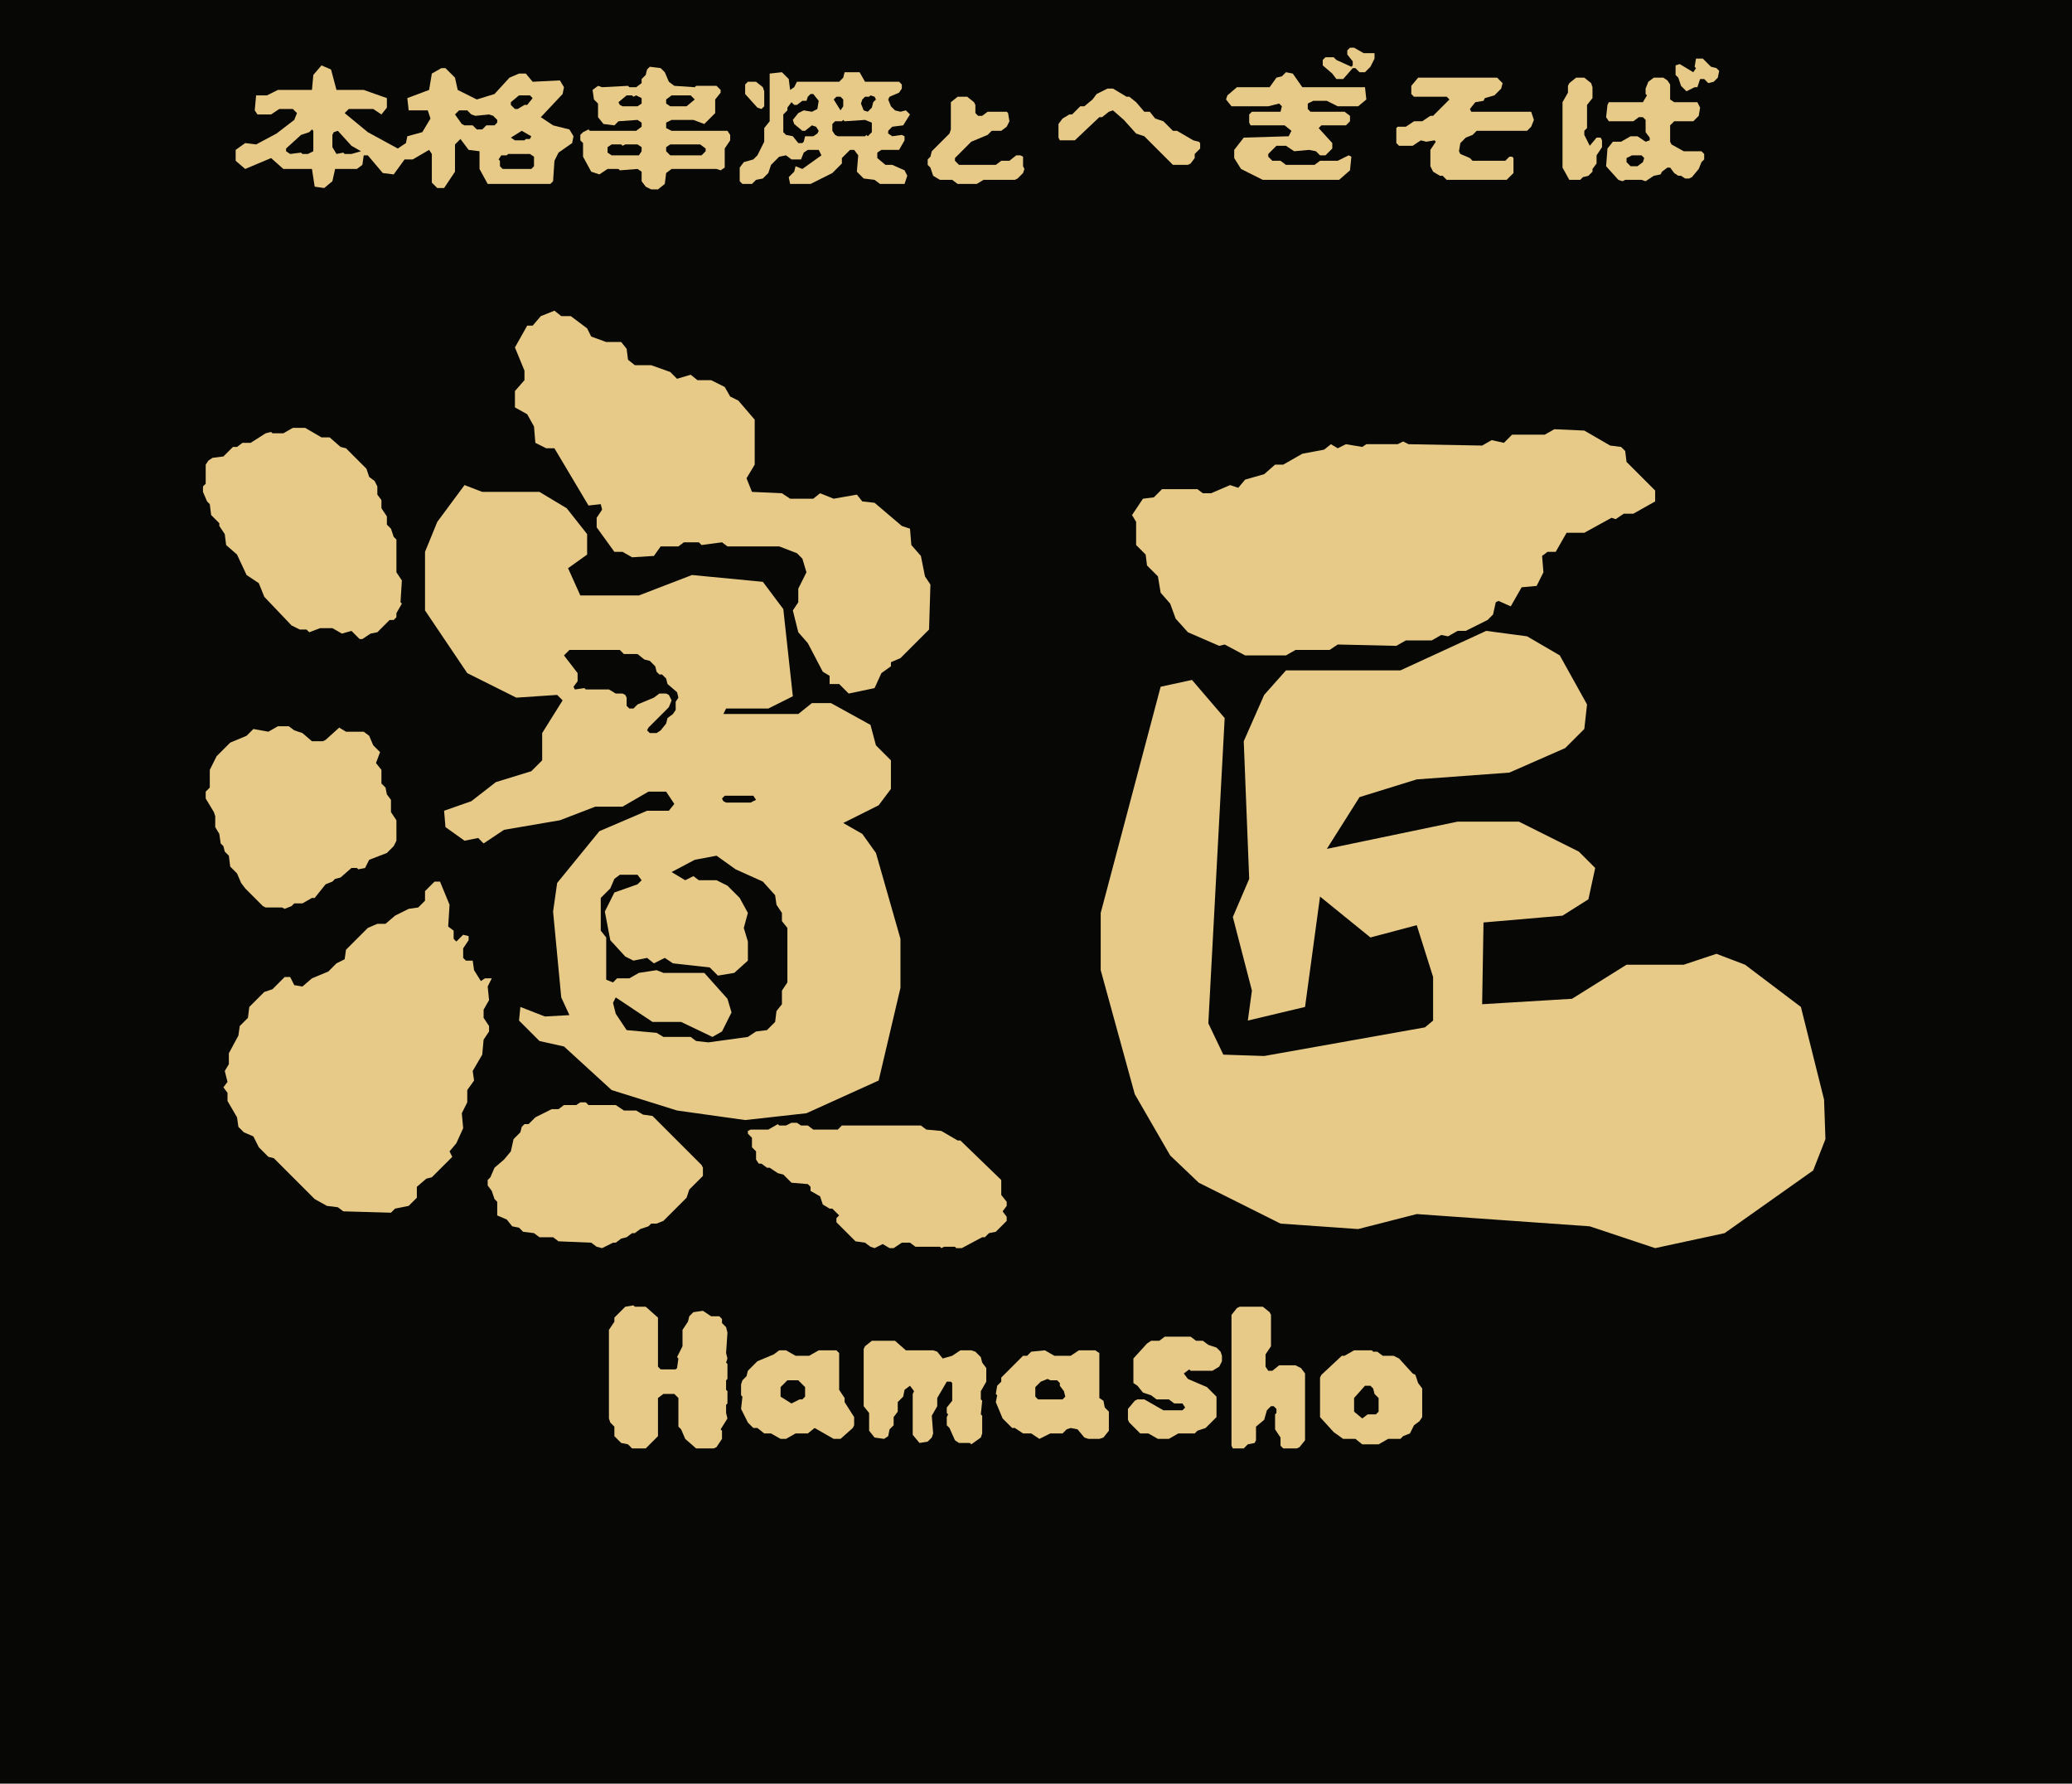
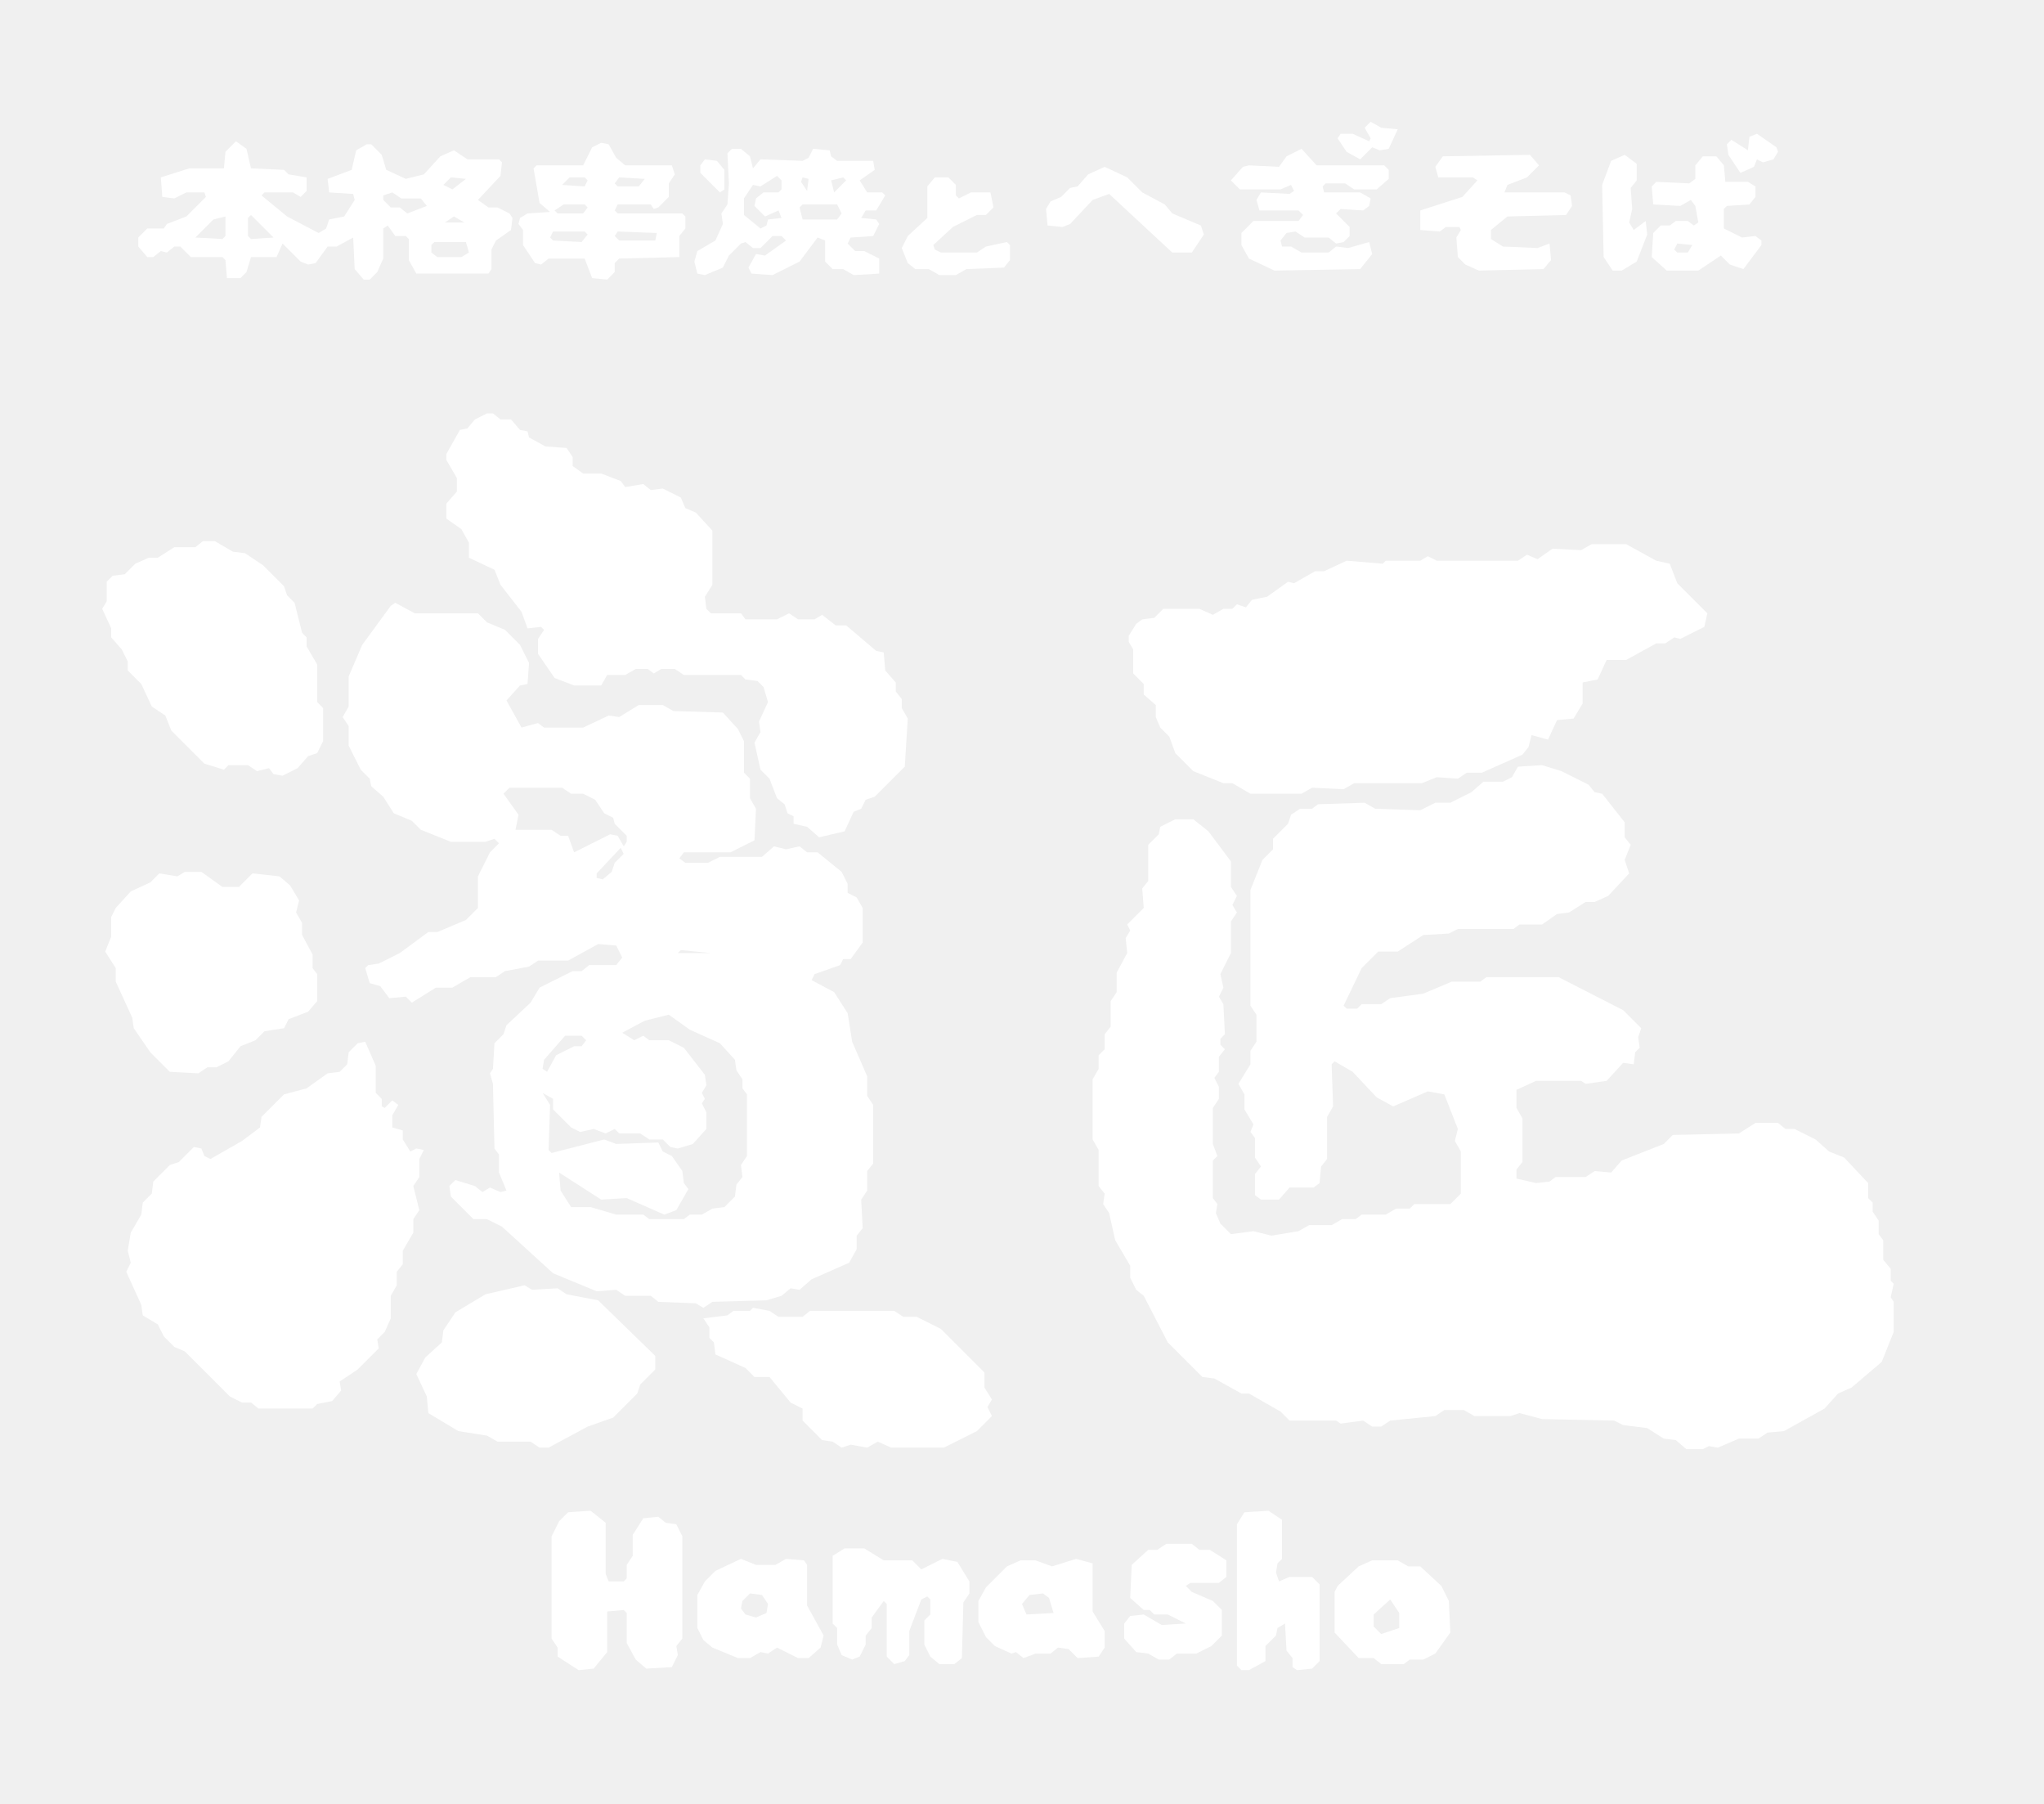
- <svg xmlns="http://www.w3.org/2000/svg" viewBox="0 0 1521 1309" role="img" aria-label="濱匠 Hamasho">
-   <rect width="100%" height="100%" fill="#070706" />
-   <path d="M 970,1009 L 969,1011 L 969,1040 L 979,1051 L 986,1056 L 995,1056 L 1000,1060 L 1012,1060 L 1019,1056 L 1028,1056 L 1030,1054 L 1035,1052 L 1038,1046 L 1042,1043 L 1044,1040 L 1044,1019 L 1041,1015 L 1039,1009 L 1037,1008 L 1027,997 L 1023,995 L 1015,995 L 1011,992 L 1008,992 L 1007,991 L 994,991 L 987,995 L 985,995 Z M 1006,1017 L 1008,1019 L 1009,1023 L 1012,1026 L 1012,1036 L 1010,1038 L 1004,1038 L 1000,1041 L 994,1036 L 994,1026 L 1002,1017 Z M 735,1011 L 735,1014 L 732,1017 L 731,1023 L 732,1024 L 731,1029 L 736,1041 L 743,1048 L 745,1048 L 751,1052 L 757,1052 L 763,1056 L 771,1052 L 780,1052 L 783,1049 L 786,1048 L 791,1049 L 796,1055 L 799,1056 L 807,1056 L 810,1055 L 814,1050 L 814,1036 L 811,1033 L 810,1028 L 807,1026 L 807,993 L 804,991 L 792,991 L 786,995 L 774,995 L 767,991 L 757,992 L 754,995 L 751,995 Z M 760,1018 L 764,1014 L 769,1012 L 771,1013 L 776,1013 L 778,1015 L 778,1017 L 781,1021 L 782,1025 L 780,1027 L 762,1027 L 760,1025 Z M 549,1006 L 548,1010 L 545,1013 L 544,1016 L 544,1024 L 545,1025 L 544,1034 L 549,1044 L 553,1048 L 556,1048 L 561,1052 L 566,1052 L 573,1056 L 577,1056 L 584,1052 L 593,1052 L 598,1048 L 612,1056 L 617,1056 L 626,1048 L 627,1046 L 627,1040 L 620,1029 L 620,1026 L 616,1020 L 616,993 L 614,991 L 601,991 L 594,995 L 584,995 L 577,991 L 572,991 L 568,994 L 556,999 Z M 573,1018 L 578,1013 L 586,1013 L 591,1018 L 591,1025 L 589,1027 L 587,1027 L 581,1030 L 573,1025 Z M 635,988 L 634,990 L 634,1032 L 638,1037 L 638,1050 L 642,1055 L 649,1056 L 652,1054 L 653,1049 L 656,1046 L 656,1040 L 659,1036 L 659,1029 L 663,1025 L 664,1020 L 668,1017 L 671,1021 L 670,1023 L 670,1053 L 675,1059 L 681,1058 L 684,1055 L 685,1052 L 684,1039 L 688,1032 L 688,1026 L 695,1014 L 698,1014 L 699,1015 L 699,1028 L 695,1033 L 695,1037 L 696,1038 L 695,1040 L 695,1046 L 697,1048 L 701,1057 L 704,1059 L 712,1059 L 713,1060 L 720,1055 L 721,1052 L 721,1039 L 720,1038 L 721,1028 L 720,1027 L 720,1021 L 724,1014 L 724,1004 L 721,1000 L 720,996 L 716,992 L 713,991 L 705,991 L 699,995 L 692,997 L 688,992 L 685,991 L 665,991 L 657,984 L 640,984 Z M 893,989 L 887,987 L 883,984 L 878,984 L 874,981 L 855,981 L 851,984 L 845,984 L 842,986 L 832,997 L 832,1015 L 835,1017 L 839,1022 L 845,1024 L 849,1027 L 858,1027 L 862,1030 L 868,1030 L 870,1033 L 868,1035 L 854,1035 L 840,1027 L 835,1027 L 833,1028 L 828,1034 L 828,1042 L 829,1044 L 837,1052 L 843,1052 L 850,1056 L 858,1056 L 865,1052 L 877,1052 L 879,1050 L 885,1048 L 893,1040 L 893,1025 L 886,1018 L 872,1012 L 869,1008 L 873,1005 L 874,1006 L 890,1006 L 895,1003 L 897,999 L 897,995 L 896,992 Z M 910,959 L 908,960 L 904,965 L 904,1061 L 905,1063 L 913,1063 L 916,1060 L 921,1059 L 922,1057 L 922,1047 L 928,1042 L 930,1035 L 933,1032 L 935,1032 L 937,1034 L 937,1037 L 936,1038 L 936,1049 L 940,1055 L 940,1061 L 942,1063 L 952,1063 L 954,1062 L 958,1057 L 958,1008 L 955,1004 L 951,1002 L 939,1002 L 934,1006 L 931,1006 L 929,1003 L 929,994 L 933,988 L 933,965 L 932,963 L 927,959 Z M 459,959 L 451,967 L 451,970 L 447,976 L 447,1041 L 448,1044 L 451,1047 L 451,1054 L 456,1059 L 461,1060 L 464,1063 L 474,1063 L 483,1054 L 483,1026 L 487,1023 L 495,1023 L 498,1026 L 498,1047 L 500,1049 L 503,1056 L 511,1063 L 524,1063 L 526,1062 L 530,1056 L 530,1050 L 529,1049 L 534,1041 L 533,1037 L 533,1031 L 534,1030 L 534,1021 L 533,1020 L 533,1013 L 534,1012 L 534,1001 L 533,1000 L 534,997 L 533,993 L 534,978 L 533,974 L 530,971 L 530,968 L 528,966 L 522,966 L 516,962 L 509,963 L 506,966 L 505,970 L 501,976 L 501,988 L 497,996 L 498,997 L 497,1004 L 496,1005 L 485,1005 L 483,1003 L 483,967 L 474,959 L 466,959 L 465,958 Z M 549,830 L 549,832 L 552,835 L 552,842 L 555,845 L 555,851 L 557,854 L 559,854 L 563,857 L 565,857 L 571,861 L 575,862 L 581,868 L 593,869 L 595,871 L 595,874 L 602,878 L 604,884 L 609,887 L 611,887 L 616,892 L 614,894 L 614,897 L 628,911 L 635,912 L 639,915 L 642,916 L 648,913 L 653,916 L 656,916 L 662,912 L 668,912 L 672,915 L 690,915 L 691,916 L 693,915 L 701,915 L 702,916 L 706,916 L 721,908 L 723,908 L 726,905 L 731,904 L 739,896 L 739,893 L 736,889 L 739,885 L 739,882 L 735,877 L 735,866 L 705,837 L 703,837 L 691,830 L 680,829 L 676,826 L 618,826 L 615,829 L 597,829 L 593,826 L 588,826 L 585,824 L 581,824 L 577,826 L 572,826 L 571,825 L 564,829 L 551,829 Z M 414,811 L 410,814 L 405,814 L 393,820 L 388,825 L 385,825 L 383,827 L 382,831 L 377,836 L 375,845 L 370,851 L 363,857 L 360,864 L 358,866 L 358,870 L 361,874 L 363,880 L 365,882 L 365,892 L 372,895 L 376,900 L 381,901 L 384,904 L 392,905 L 396,908 L 406,908 L 410,911 L 434,912 L 438,915 L 442,916 L 450,912 L 452,912 L 456,909 L 460,908 L 464,905 L 466,905 L 470,902 L 476,900 L 478,898 L 482,898 L 487,896 L 504,879 L 506,873 L 516,863 L 516,857 L 515,855 L 479,819 L 472,818 L 467,815 L 458,815 L 452,811 L 432,811 L 430,809 L 426,809 L 423,811 Z M 323,647 L 319,647 L 312,654 L 312,661 L 307,666 L 300,667 L 290,672 L 283,678 L 277,678 L 270,681 L 254,697 L 253,704 L 247,707 L 241,713 L 229,718 L 222,724 L 216,723 L 213,717 L 209,717 L 200,726 L 194,728 L 183,739 L 182,747 L 176,753 L 175,760 L 168,773 L 168,781 L 165,786 L 167,794 L 164,798 L 167,802 L 167,808 L 174,820 L 175,827 L 179,831 L 186,834 L 190,842 L 197,849 L 201,850 L 231,880 L 240,885 L 248,886 L 252,889 L 287,890 L 290,887 L 300,885 L 306,879 L 306,871 L 313,865 L 317,864 L 332,849 L 330,845 L 335,839 L 340,828 L 339,817 L 343,809 L 343,800 L 348,793 L 347,786 L 354,774 L 355,763 L 359,757 L 359,753 L 355,747 L 355,741 L 359,734 L 358,724 L 361,718 L 356,718 L 353,720 L 348,712 L 347,705 L 342,705 L 340,703 L 340,696 L 344,690 L 344,687 L 340,686 L 335,691 L 333,689 L 333,683 L 329,680 L 330,664 Z M 267,537 L 254,537 L 249,534 L 239,543 L 237,544 L 229,544 L 222,538 L 216,536 L 212,533 L 204,533 L 197,537 L 186,535 L 181,540 L 169,545 L 159,555 L 154,565 L 154,578 L 151,581 L 151,586 L 157,596 L 158,599 L 158,607 L 161,612 L 162,619 L 164,621 L 165,625 L 168,628 L 169,636 L 174,641 L 177,648 L 180,652 L 193,665 L 195,666 L 207,666 L 209,667 L 214,665 L 216,663 L 222,663 L 229,659 L 231,659 L 239,649 L 244,647 L 246,645 L 250,644 L 258,637 L 262,637 L 263,638 L 268,637 L 271,631 L 284,626 L 289,621 L 291,617 L 291,602 L 287,596 L 287,587 L 284,583 L 283,578 L 280,575 L 280,565 L 276,560 L 279,552 L 274,547 L 271,540 Z M 852,504 L 808,670 L 808,712 L 833,803 L 859,848 L 880,868 L 940,898 L 997,902 L 1040,891 L 1167,900 L 1215,916 L 1266,905 L 1331,859 L 1340,836 L 1339,807 L 1322,739 L 1281,708 L 1260,700 L 1236,708 L 1194,708 L 1154,733 L 1088,737 L 1089,677 L 1147,672 L 1166,660 L 1171,637 L 1159,625 L 1115,603 L 1070,603 L 974,623 L 998,585 L 1040,572 L 1108,567 L 1149,549 L 1163,535 L 1165,517 L 1145,481 L 1121,467 L 1091,463 L 1028,492 L 944,492 L 928,510 L 913,544 L 917,645 L 905,673 L 919,727 L 916,749 L 958,739 L 969,658 L 1006,688 L 1040,679 L 1052,717 L 1052,749 L 1046,754 L 928,775 L 898,774 L 887,751 L 899,527 L 875,499 Z M 341,356 L 321,383 L 312,405 L 312,448 L 343,494 L 379,512 L 409,510 L 413,514 L 398,538 L 398,558 L 390,566 L 364,574 L 346,588 L 326,595 L 327,607 L 341,617 L 351,615 L 355,619 L 370,609 L 411,602 L 437,592 L 457,592 L 476,581 L 489,581 L 495,590 L 491,595 L 475,595 L 440,610 L 409,648 L 406,669 L 412,732 L 418,745 L 400,746 L 382,739 L 381,749 L 396,764 L 414,768 L 449,800 L 497,815 L 547,822 L 592,817 L 645,793 L 661,725 L 661,689 L 643,626 L 633,612 L 619,604 L 645,591 L 654,579 L 654,558 L 643,547 L 639,532 L 610,516 L 596,516 L 586,524 L 531,524 L 533,520 L 564,520 L 582,511 L 575,447 L 560,427 L 508,422 L 469,437 L 426,437 L 417,417 L 431,407 L 431,392 L 416,373 L 396,361 L 354,361 Z M 560,647 L 569,657 L 570,664 L 574,670 L 574,676 L 578,681 L 578,721 L 574,727 L 574,737 L 570,742 L 569,750 L 563,756 L 555,757 L 549,761 L 520,765 L 511,764 L 507,761 L 487,761 L 482,758 L 460,756 L 452,744 L 450,736 L 452,732 L 479,750 L 500,750 L 523,761 L 530,757 L 537,743 L 534,733 L 517,714 L 487,714 L 482,712 L 469,714 L 462,718 L 453,718 L 450,721 L 445,719 L 445,688 L 441,683 L 441,659 L 448,652 L 451,645 L 455,642 L 468,642 L 471,646 L 468,649 L 451,655 L 444,669 L 448,690 L 459,702 L 465,705 L 475,703 L 480,707 L 488,703 L 494,707 L 521,710 L 527,716 L 539,714 L 549,705 L 549,691 L 546,681 L 549,670 L 543,659 L 534,650 L 526,646 L 513,646 L 509,643 L 503,646 L 493,640 L 510,631 L 526,628 L 540,638 Z M 530,586 L 532,584 L 553,584 L 555,587 L 551,589 L 533,589 L 531,588 Z M 414,481 L 418,477 L 455,477 L 458,480 L 468,480 L 473,484 L 477,485 L 481,489 L 482,493 L 484,495 L 486,495 L 489,498 L 490,502 L 497,508 L 498,512 L 496,515 L 496,521 L 494,524 L 490,527 L 489,531 L 485,536 L 482,538 L 477,538 L 475,536 L 476,534 L 491,519 L 493,514 L 491,510 L 489,509 L 484,509 L 480,512 L 468,517 L 465,520 L 462,520 L 460,518 L 460,512 L 459,510 L 457,509 L 452,509 L 447,506 L 430,506 L 429,505 L 422,506 L 421,504 L 424,500 L 424,494 Z M 1215,360 L 1194,339 L 1193,331 L 1190,328 L 1182,327 L 1163,316 L 1141,315 L 1134,319 L 1110,319 L 1104,325 L 1095,323 L 1088,327 L 1034,326 L 1030,324 L 1026,326 L 1003,326 L 1000,328 L 988,326 L 982,329 L 977,326 L 972,330 L 956,333 L 942,341 L 936,341 L 928,348 L 914,352 L 909,358 L 903,356 L 889,362 L 883,362 L 879,359 L 853,359 L 847,365 L 839,366 L 831,378 L 834,383 L 834,400 L 841,407 L 842,415 L 850,423 L 852,435 L 859,443 L 863,454 L 872,464 L 895,474 L 899,473 L 914,481 L 944,481 L 951,477 L 976,477 L 982,473 L 1025,474 L 1032,470 L 1051,470 L 1058,466 L 1063,467 L 1070,463 L 1076,463 L 1092,455 L 1096,451 L 1098,442 L 1100,441 L 1109,445 L 1117,431 L 1128,430 L 1133,420 L 1132,408 L 1136,405 L 1142,405 L 1150,391 L 1163,391 L 1183,380 L 1186,381 L 1192,377 L 1199,377 L 1215,368 Z M 153,338 L 151,341 L 151,355 L 149,357 L 149,361 L 152,368 L 154,370 L 155,378 L 161,384 L 161,386 L 165,392 L 166,400 L 174,407 L 181,422 L 190,428 L 194,438 L 214,459 L 220,462 L 225,462 L 227,464 L 235,461 L 244,461 L 251,465 L 258,463 L 264,469 L 266,469 L 272,465 L 277,464 L 286,455 L 289,455 L 291,453 L 291,450 L 295,443 L 294,442 L 295,426 L 291,420 L 291,396 L 289,394 L 287,388 L 284,385 L 284,379 L 280,373 L 280,367 L 277,363 L 277,357 L 275,353 L 271,350 L 269,344 L 254,329 L 250,328 L 242,321 L 236,321 L 224,314 L 215,314 L 208,318 L 200,318 L 199,317 L 195,318 L 184,325 L 178,325 L 174,328 L 171,328 L 164,335 L 156,336 Z M 387,239 L 378,255 L 385,272 L 385,279 L 378,287 L 378,299 L 387,304 L 392,313 L 393,325 L 401,329 L 407,329 L 432,371 L 441,370 L 442,374 L 438,380 L 438,387 L 451,405 L 457,405 L 464,409 L 480,408 L 485,401 L 498,401 L 502,398 L 513,398 L 515,400 L 530,398 L 534,401 L 572,401 L 585,406 L 589,410 L 592,420 L 586,432 L 586,442 L 582,448 L 586,464 L 593,472 L 604,493 L 609,496 L 609,502 L 616,502 L 623,509 L 642,505 L 647,494 L 654,489 L 654,486 L 661,483 L 682,462 L 683,429 L 679,423 L 676,408 L 669,400 L 668,388 L 662,386 L 642,369 L 633,368 L 629,363 L 612,366 L 602,362 L 597,366 L 580,366 L 574,362 L 552,361 L 548,351 L 554,341 L 554,308 L 542,294 L 536,291 L 532,284 L 522,279 L 512,279 L 507,275 L 497,278 L 492,273 L 478,268 L 466,268 L 461,264 L 460,256 L 456,251 L 445,251 L 434,247 L 431,241 L 419,232 L 412,232 L 407,228 L 397,232 L 391,239 Z M 698,75 L 698,95 L 697,98 L 684,111 L 683,115 L 681,117 L 681,121 L 683,123 L 685,129 L 690,132 L 699,132 L 703,135 L 717,135 L 722,132 L 745,132 L 747,131 L 751,127 L 752,124 L 751,122 L 751,115 L 749,114 L 746,114 L 741,118 L 735,118 L 731,121 L 704,121 L 701,118 L 701,116 L 713,104 L 725,99 L 728,96 L 735,96 L 739,93 L 741,89 L 740,83 L 739,82 L 725,82 L 721,85 L 718,85 L 716,83 L 716,77 L 715,75 L 710,71 L 703,71 Z M 777,91 L 777,101 L 778,103 L 789,103 L 807,86 L 809,86 L 814,82 L 817,81 L 825,88 L 834,98 L 840,100 L 861,121 L 872,121 L 874,120 L 877,116 L 877,113 L 881,109 L 881,105 L 880,104 L 876,103 L 864,96 L 861,96 L 854,89 L 848,87 L 844,82 L 840,82 L 834,75 L 829,71 L 827,71 L 817,65 L 813,65 L 805,69 L 802,73 L 796,78 L 793,78 L 787,84 L 785,84 L 780,87 Z M 549,60 L 547,62 L 547,69 L 556,79 L 559,80 L 561,78 L 561,67 L 560,64 L 555,60 Z M 1221,57 L 1214,57 L 1210,60 L 1208,65 L 1208,69 L 1209,70 L 1206,75 L 1181,75 L 1180,77 L 1179,86 L 1181,89 L 1199,89 L 1203,86 L 1206,86 L 1208,88 L 1208,97 L 1211,101 L 1211,103 L 1208,104 L 1202,100 L 1197,100 L 1190,104 L 1184,104 L 1180,109 L 1179,122 L 1188,132 L 1191,133 L 1193,132 L 1205,132 L 1208,133 L 1214,129 L 1219,128 L 1220,126 L 1224,123 L 1226,123 L 1229,127 L 1232,129 L 1234,129 L 1237,131 L 1240,131 L 1242,130 L 1247,124 L 1249,119 L 1251,117 L 1251,113 L 1249,111 L 1236,111 L 1227,106 L 1226,104 L 1226,92 L 1229,89 L 1243,89 L 1247,85 L 1248,79 L 1246,75 L 1229,75 L 1226,73 L 1226,62 L 1224,59 Z M 1194,119 L 1194,116 L 1198,114 L 1205,114 L 1207,116 L 1206,119 L 1202,122 L 1197,122 Z M 1163,57 L 1157,57 L 1152,61 L 1151,63 L 1151,68 L 1147,75 L 1147,123 L 1152,132 L 1160,132 L 1162,130 L 1166,129 L 1169,126 L 1169,124 L 1172,120 L 1172,114 L 1176,108 L 1176,103 L 1175,101 L 1172,101 L 1167,107 L 1163,99 L 1163,96 L 1165,94 L 1165,77 L 1169,72 L 1169,64 L 1168,61 Z M 1041,57 L 1036,63 L 1036,69 L 1038,71 L 1062,71 L 1064,73 L 1052,85 L 1050,85 L 1044,89 L 1038,89 L 1032,93 L 1026,93 L 1025,94 L 1025,105 L 1027,107 L 1037,107 L 1043,103 L 1047,104 L 1053,103 L 1054,104 L 1050,110 L 1050,122 L 1052,126 L 1057,129 L 1059,129 L 1062,132 L 1106,132 L 1111,127 L 1111,116 L 1110,115 L 1108,115 L 1105,118 L 1081,118 L 1079,116 L 1072,113 L 1071,111 L 1072,105 L 1076,101 L 1081,99 L 1084,96 L 1121,96 L 1124,93 L 1126,88 L 1124,82 L 1080,82 L 1079,80 L 1083,75 L 1089,74 L 1090,72 L 1097,70 L 1102,65 L 1103,61 L 1099,57 Z M 901,70 L 900,73 L 904,78 L 931,78 L 939,76 L 941,78 L 940,82 L 919,82 L 917,84 L 917,90 L 918,92 L 943,92 L 948,96 L 946,100 L 913,101 L 906,110 L 906,116 L 911,124 L 927,132 L 983,132 L 991,125 L 992,115 L 990,114 L 982,118 L 969,118 L 965,121 L 944,121 L 940,118 L 934,118 L 931,115 L 931,113 L 937,107 L 944,107 L 950,111 L 961,110 L 966,111 L 969,114 L 973,114 L 978,109 L 978,105 L 968,94 L 970,92 L 988,92 L 991,89 L 991,85 L 987,82 L 962,82 L 960,80 L 960,76 L 964,74 L 974,74 L 982,78 L 997,78 L 1003,73 L 1002,64 L 956,64 L 949,54 L 944,53 L 941,56 L 937,57 L 932,64 L 908,64 Z M 565,54 L 565,89 L 561,94 L 561,104 L 556,114 L 553,117 L 546,119 L 543,123 L 543,133 L 545,135 L 552,135 L 555,132 L 560,131 L 564,127 L 566,121 L 572,115 L 577,114 L 581,117 L 588,117 L 590,112 L 593,110 L 601,110 L 603,114 L 589,124 L 584,122 L 583,126 L 579,130 L 580,135 L 595,135 L 611,127 L 618,120 L 618,116 L 624,110 L 627,110 L 630,114 L 629,126 L 634,131 L 642,132 L 646,135 L 664,135 L 666,129 L 664,125 L 655,121 L 650,121 L 644,116 L 644,112 L 647,110 L 660,110 L 664,103 L 664,100 L 662,99 L 655,100 L 652,98 L 652,96 L 655,93 L 663,92 L 668,84 L 665,81 L 661,82 L 657,81 L 654,78 L 652,73 L 653,71 L 660,68 L 662,65 L 662,62 L 660,60 L 635,60 L 631,53 L 620,53 L 619,57 L 616,60 L 585,60 L 583,64 L 580,66 L 579,58 L 574,53 Z M 611,91 L 613,89 L 618,89 L 619,88 L 620,89 L 635,88 L 640,90 L 640,97 L 637,100 L 636,99 L 635,100 L 615,100 L 613,99 L 611,96 Z M 614,71 L 617,71 L 619,73 L 619,78 L 617,81 L 612,73 Z M 642,71 L 643,73 L 641,75 L 640,79 L 637,82 L 634,81 L 632,76 L 633,73 L 635,71 L 638,71 L 639,70 Z M 597,69 L 601,74 L 600,80 L 596,82 L 590,81 L 586,83 L 582,88 L 583,91 L 589,96 L 591,96 L 596,92 L 599,93 L 601,96 L 600,98 L 597,100 L 591,100 L 590,104 L 589,105 L 586,105 L 582,100 L 577,99 L 575,97 L 575,84 L 578,81 L 578,79 L 581,75 L 583,77 L 585,77 L 589,74 L 592,74 L 593,71 L 595,69 Z M 435,66 L 436,73 L 439,76 L 439,86 L 443,91 L 451,92 L 454,89 L 468,88 L 471,90 L 471,93 L 467,96 L 433,96 L 432,95 L 428,97 L 426,99 L 426,103 L 428,105 L 428,115 L 434,126 L 440,128 L 446,124 L 454,124 L 455,125 L 468,124 L 471,126 L 471,133 L 474,137 L 478,139 L 483,139 L 488,135 L 489,127 L 493,124 L 526,124 L 529,125 L 532,123 L 532,109 L 536,103 L 536,99 L 534,96 L 493,96 L 489,94 L 489,90 L 493,88 L 509,88 L 517,91 L 525,83 L 525,73 L 529,68 L 529,66 L 526,63 L 511,63 L 510,64 L 495,63 L 491,60 L 488,53 L 485,50 L 477,49 L 475,51 L 474,55 L 471,58 L 471,61 L 467,64 L 462,64 L 461,63 L 442,64 L 439,63 Z M 489,108 L 492,106 L 514,106 L 518,109 L 518,111 L 515,114 L 492,114 L 489,111 Z M 446,108 L 449,106 L 456,106 L 457,107 L 459,106 L 468,106 L 471,108 L 471,111 L 469,114 L 449,114 L 446,112 Z M 489,76 L 489,73 L 493,70 L 507,70 L 510,73 L 504,78 L 492,78 Z M 454,75 L 460,70 L 464,70 L 465,71 L 467,70 L 471,72 L 471,76 L 468,78 L 457,78 L 455,77 Z M 173,118 L 180,124 L 199,116 L 208,124 L 229,124 L 231,137 L 238,138 L 244,133 L 246,124 L 262,124 L 266,121 L 267,114 L 270,114 L 281,127 L 289,128 L 297,117 L 303,117 L 315,110 L 317,113 L 317,134 L 321,138 L 326,138 L 334,126 L 334,106 L 338,102 L 344,110 L 352,111 L 352,124 L 358,135 L 404,135 L 406,133 L 407,118 L 410,112 L 420,105 L 421,100 L 418,95 L 406,92 L 397,86 L 413,69 L 414,64 L 411,59 L 391,60 L 386,54 L 381,54 L 374,57 L 363,69 L 350,73 L 336,66 L 334,57 L 327,50 L 324,50 L 317,54 L 315,66 L 299,72 L 300,81 L 314,81 L 316,87 L 310,97 L 299,100 L 298,105 L 292,109 L 270,97 L 253,83 L 256,80 L 274,80 L 280,84 L 284,79 L 284,72 L 267,66 L 247,66 L 243,51 L 236,48 L 230,55 L 229,66 L 204,66 L 196,70 L 188,70 L 187,81 L 189,84 L 199,84 L 205,80 L 215,80 L 218,83 L 216,88 L 203,98 L 188,106 L 180,105 L 173,110 Z M 366,117 L 368,114 L 372,114 L 373,113 L 389,113 L 392,115 L 392,122 L 390,124 L 369,124 L 367,122 L 367,118 Z M 375,101 L 383,96 L 390,100 L 389,102 L 386,102 L 385,103 L 378,103 Z M 245,97 L 248,96 L 258,107 L 265,111 L 258,113 L 253,113 L 252,112 L 247,113 L 244,108 L 244,99 Z M 230,96 L 230,111 L 226,113 L 222,113 L 221,112 L 213,113 L 210,111 L 210,109 L 221,99 L 227,97 L 229,95 Z M 334,84 L 337,81 L 343,81 L 346,84 L 349,85 L 359,84 L 362,85 L 365,88 L 365,90 L 363,92 L 357,92 L 354,95 L 350,95 L 347,92 L 341,92 L 339,91 Z M 375,77 L 375,75 L 381,70 L 389,70 L 391,72 L 387,77 L 385,77 L 380,80 L 378,80 Z M 1262,52 L 1260,50 L 1256,49 L 1250,43 L 1245,43 L 1244,49 L 1245,50 L 1243,53 L 1233,47 L 1230,48 L 1230,55 L 1232,57 L 1234,63 L 1238,67 L 1244,64 L 1246,64 L 1248,58 L 1251,58 L 1254,61 L 1258,60 L 1261,57 Z M 1009,39 L 1001,39 L 994,35 L 991,35 L 989,37 L 989,40 L 993,45 L 993,48 L 992,49 L 981,44 L 979,42 L 973,42 L 971,44 L 971,48 L 978,54 L 981,58 L 986,58 L 993,50 L 995,50 L 998,53 L 1002,53 L 1006,49 L 1009,43 Z" fill="#e7ca87" fill-rule="evenodd" />
+ <svg xmlns="http://www.w3.org/2000/svg" viewBox="0 0 1360 1200" preserveAspectRatio="xMidYMid meet">
+   <path d="M 890 1055 L 888 1059 L 888 1086 L 904 1103 L 914 1103 L 919 1107 L 934 1107 L 938 1104 L 947 1104 L 955 1100 L 965 1086 L 964 1065 L 959 1055 L 945 1042 L 937 1042 L 930 1038 L 913 1038 L 904 1042 Z M 925 1064 L 931 1073 L 931 1083 L 919 1087 L 914 1082 L 914 1074 Z M 727 1040 L 716 1037 L 700 1042 L 689 1038 L 679 1038 L 670 1042 L 656 1056 L 651 1065 L 651 1079 L 656 1089 L 662 1095 L 673 1100 L 676 1099 L 681 1103 L 689 1100 L 699 1100 L 704 1096 L 711 1097 L 717 1103 L 731 1102 L 735 1096 L 735 1085 L 727 1072 Z M 680 1067 L 685 1061 L 694 1060 L 698 1063 L 701 1073 L 683 1074 Z M 469 1052 L 464 1061 L 464 1083 L 468 1091 L 474 1096 L 491 1103 L 499 1103 L 506 1099 L 511 1100 L 517 1096 L 531 1103 L 538 1103 L 546 1096 L 548 1088 L 537 1068 L 537 1041 L 535 1038 L 523 1037 L 516 1041 L 503 1041 L 493 1037 L 476 1045 Z M 494 1065 L 499 1060 L 507 1061 L 511 1067 L 510 1073 L 503 1076 L 496 1074 L 493 1070 Z M 554 1035 L 554 1080 L 557 1083 L 557 1094 L 560 1101 L 567 1104 L 572 1102 L 576 1094 L 576 1088 L 580 1083 L 580 1076 L 588 1065 L 590 1067 L 590 1102 L 595 1107 L 602 1105 L 605 1101 L 605 1085 L 613 1064 L 617 1062 L 619 1064 L 619 1074 L 615 1078 L 615 1094 L 619 1102 L 625 1107 L 635 1107 L 640 1103 L 641 1066 L 645 1060 L 645 1052 L 637 1039 L 627 1037 L 613 1044 L 607 1038 L 588 1038 L 575 1030 L 562 1030 Z M 805 1031 L 798 1031 L 793 1027 L 776 1027 L 770 1031 L 764 1031 L 753 1041 L 752 1063 L 761 1071 L 765 1071 L 768 1074 L 777 1074 L 789 1080 L 773 1081 L 761 1074 L 752 1075 L 748 1080 L 748 1090 L 756 1099 L 764 1100 L 771 1104 L 778 1104 L 783 1100 L 796 1100 L 806 1095 L 813 1088 L 813 1071 L 807 1065 L 793 1059 L 789 1055 L 792 1053 L 811 1053 L 816 1049 L 816 1038 Z M 828 1006 L 823 1014 L 823 1108 L 826 1111 L 831 1111 L 842 1105 L 842 1095 L 849 1088 L 850 1083 L 855 1080 L 856 1098 L 860 1103 L 860 1109 L 863 1111 L 873 1110 L 878 1105 L 878 1054 L 873 1049 L 858 1049 L 851 1052 L 849 1046 L 850 1040 L 853 1037 L 853 1011 L 844 1005 Z M 378 1006 L 372 1012 L 367 1022 L 367 1090 L 371 1096 L 371 1102 L 385 1111 L 395 1110 L 404 1099 L 404 1072 L 415 1071 L 417 1073 L 417 1093 L 423 1104 L 430 1110 L 447 1109 L 451 1101 L 450 1095 L 454 1090 L 454 1022 L 450 1014 L 443 1013 L 438 1009 L 428 1010 L 421 1021 L 421 1035 L 417 1041 L 417 1050 L 415 1052 L 405 1052 L 403 1047 L 403 1013 L 393 1005 Z M 468 877 L 472 883 L 472 890 L 475 893 L 476 901 L 496 910 L 502 916 L 512 916 L 526 933 L 534 937 L 534 945 L 547 958 L 554 959 L 560 963 L 566 961 L 577 963 L 584 959 L 593 963 L 628 963 L 650 952 L 660 942 L 657 936 L 660 931 L 655 923 L 655 913 L 626 884 L 610 876 L 601 876 L 595 872 L 539 872 L 534 876 L 518 876 L 512 872 L 501 870 L 499 872 L 488 872 L 484 875 Z M 323 861 L 303 873 L 295 885 L 294 893 L 283 903 L 277 914 L 284 929 L 285 940 L 305 952 L 324 955 L 331 959 L 353 959 L 359 963 L 365 963 L 391 949 L 408 943 L 424 927 L 426 921 L 436 911 L 436 902 L 398 865 L 377 861 L 371 857 L 354 858 L 349 855 Z M 243 693 L 238 694 L 232 700 L 231 708 L 226 713 L 218 714 L 204 724 L 189 728 L 174 743 L 173 750 L 161 759 L 140 771 L 136 769 L 134 764 L 129 763 L 119 773 L 113 775 L 102 786 L 101 794 L 95 800 L 94 808 L 87 820 L 85 832 L 87 840 L 84 846 L 94 868 L 95 875 L 105 881 L 109 889 L 116 896 L 123 899 L 153 929 L 161 933 L 167 933 L 172 937 L 208 937 L 211 934 L 221 932 L 227 925 L 226 919 L 238 911 L 252 897 L 251 891 L 256 886 L 260 877 L 260 862 L 264 855 L 264 846 L 268 841 L 268 832 L 275 820 L 275 811 L 279 805 L 275 789 L 279 783 L 279 771 L 282 765 L 277 764 L 273 766 L 268 758 L 268 752 L 261 750 L 261 742 L 265 735 L 261 732 L 256 737 L 254 736 L 254 731 L 250 727 L 250 709 Z M 186 583 L 168 581 L 159 590 L 148 590 L 134 580 L 123 580 L 118 583 L 106 581 L 100 587 L 87 593 L 77 604 L 74 610 L 74 623 L 70 633 L 77 644 L 77 653 L 88 677 L 89 684 L 100 700 L 113 713 L 132 714 L 138 710 L 144 710 L 152 706 L 160 696 L 170 692 L 176 686 L 189 684 L 192 678 L 205 673 L 211 666 L 211 648 L 208 644 L 208 635 L 201 622 L 201 614 L 197 607 L 199 599 L 193 589 Z M 772 550 L 771 555 L 764 562 L 764 586 L 760 591 L 761 604 L 750 615 L 752 619 L 749 624 L 750 634 L 743 647 L 743 660 L 739 666 L 739 683 L 735 688 L 735 698 L 731 702 L 731 711 L 727 718 L 727 758 L 731 765 L 731 789 L 735 794 L 734 801 L 738 807 L 742 825 L 752 842 L 752 850 L 756 858 L 761 862 L 777 893 L 800 916 L 808 917 L 826 927 L 831 927 L 852 939 L 858 945 L 889 945 L 892 947 L 907 945 L 913 949 L 919 949 L 925 945 L 955 942 L 961 938 L 974 938 L 981 942 L 1005 942 L 1011 940 L 1026 944 L 1074 945 L 1080 948 L 1096 950 L 1107 957 L 1115 958 L 1122 964 L 1133 964 L 1137 962 L 1143 963 L 1157 957 L 1170 957 L 1176 953 L 1187 952 L 1214 937 L 1223 927 L 1232 923 L 1252 906 L 1260 886 L 1260 866 L 1258 863 L 1260 854 L 1258 852 L 1258 844 L 1253 838 L 1253 825 L 1250 821 L 1250 812 L 1246 806 L 1246 800 L 1243 797 L 1243 787 L 1227 770 L 1217 766 L 1208 758 L 1194 751 L 1188 751 L 1183 747 L 1168 747 L 1157 754 L 1113 755 L 1107 761 L 1079 772 L 1072 780 L 1061 779 L 1055 783 L 1035 783 L 1031 786 L 1022 787 L 1009 784 L 1009 778 L 1013 773 L 1013 744 L 1009 737 L 1009 725 L 1022 719 L 1052 719 L 1055 721 L 1069 719 L 1080 707 L 1087 708 L 1088 700 L 1091 697 L 1090 690 L 1092 684 L 1080 672 L 1037 650 L 989 650 L 985 653 L 966 653 L 947 661 L 925 664 L 919 668 L 906 668 L 903 671 L 896 671 L 894 669 L 906 644 L 917 633 L 930 633 L 947 622 L 964 621 L 970 618 L 1007 618 L 1011 615 L 1026 615 L 1036 608 L 1044 607 L 1055 600 L 1061 600 L 1070 596 L 1084 581 L 1081 572 L 1085 562 L 1081 557 L 1081 547 L 1066 528 L 1061 527 L 1057 522 L 1039 513 L 1026 509 L 1010 510 L 1006 517 L 1000 520 L 987 520 L 979 527 L 965 534 L 955 534 L 945 539 L 915 538 L 908 534 L 877 535 L 873 538 L 865 538 L 859 542 L 857 548 L 847 558 L 847 565 L 840 572 L 832 592 L 832 669 L 836 675 L 836 693 L 832 699 L 832 708 L 824 721 L 828 728 L 828 738 L 834 748 L 832 753 L 835 757 L 835 770 L 839 776 L 835 781 L 835 795 L 839 798 L 851 798 L 858 790 L 874 790 L 878 787 L 879 776 L 883 771 L 883 743 L 887 736 L 886 708 L 888 706 L 900 713 L 916 730 L 927 736 L 950 726 L 961 728 L 970 751 L 968 759 L 972 766 L 972 794 L 965 801 L 941 801 L 938 804 L 929 804 L 922 808 L 906 808 L 902 811 L 893 811 L 886 815 L 871 815 L 864 819 L 846 822 L 834 819 L 819 821 L 812 814 L 809 807 L 810 801 L 807 797 L 807 772 L 810 769 L 807 761 L 807 737 L 811 731 L 811 723 L 808 717 L 811 713 L 811 703 L 815 698 L 812 695 L 812 691 L 815 688 L 814 668 L 811 663 L 814 657 L 812 648 L 819 634 L 819 613 L 823 607 L 820 602 L 823 596 L 819 590 L 819 573 L 804 553 L 794 545 L 782 545 Z M 260 403 L 241 429 L 232 450 L 232 470 L 228 477 L 232 483 L 232 496 L 240 512 L 246 518 L 247 523 L 255 530 L 262 541 L 274 546 L 280 552 L 300 560 L 323 560 L 329 558 L 332 561 L 326 567 L 318 583 L 318 604 L 310 612 L 291 620 L 285 620 L 266 634 L 252 641 L 245 642 L 243 644 L 246 654 L 253 656 L 259 664 L 270 663 L 274 667 L 290 657 L 301 657 L 313 650 L 330 650 L 336 646 L 352 643 L 358 639 L 378 639 L 398 628 L 410 629 L 414 637 L 410 642 L 392 642 L 387 646 L 381 646 L 359 657 L 353 667 L 337 682 L 335 688 L 329 694 L 328 711 L 326 714 L 328 721 L 329 764 L 332 768 L 332 780 L 337 792 L 333 793 L 326 790 L 321 793 L 316 789 L 303 785 L 299 789 L 300 796 L 315 811 L 324 811 L 334 816 L 368 847 L 397 859 L 410 858 L 416 862 L 433 862 L 438 866 L 463 867 L 468 870 L 474 866 L 510 865 L 520 862 L 526 857 L 532 858 L 540 851 L 565 840 L 570 831 L 570 822 L 574 817 L 573 798 L 577 792 L 577 779 L 581 774 L 581 735 L 577 729 L 577 716 L 567 693 L 564 674 L 555 660 L 540 652 L 542 648 L 559 642 L 561 638 L 566 638 L 574 627 L 574 604 L 570 597 L 564 594 L 564 588 L 560 580 L 544 567 L 537 567 L 532 563 L 523 565 L 515 563 L 507 570 L 479 570 L 471 574 L 456 574 L 452 571 L 455 567 L 486 567 L 502 559 L 503 538 L 499 531 L 499 518 L 495 514 L 495 493 L 491 485 L 481 474 L 448 473 L 441 469 L 425 469 L 412 477 L 405 476 L 388 484 L 362 484 L 358 481 L 347 484 L 337 466 L 346 456 L 351 455 L 352 441 L 346 429 L 336 419 L 324 414 L 318 408 L 276 408 L 263 401 Z M 390 692 L 387 696 L 382 696 L 370 702 L 364 713 L 361 711 L 362 705 L 376 689 L 387 689 Z M 479 694 L 489 705 L 490 712 L 494 718 L 494 724 L 497 728 L 497 769 L 493 775 L 494 783 L 490 788 L 489 796 L 482 803 L 474 804 L 467 808 L 459 808 L 455 811 L 432 811 L 428 808 L 410 808 L 393 803 L 380 803 L 373 792 L 372 780 L 400 798 L 417 797 L 442 808 L 450 805 L 458 791 L 455 787 L 454 779 L 447 769 L 441 766 L 438 760 L 410 761 L 402 758 L 367 767 L 365 765 L 366 735 L 361 727 L 368 731 L 368 738 L 380 750 L 386 753 L 395 751 L 403 754 L 409 751 L 412 754 L 426 754 L 432 758 L 441 758 L 446 763 L 451 764 L 461 761 L 470 751 L 470 740 L 467 734 L 469 731 L 467 727 L 470 722 L 469 715 L 455 697 L 445 692 L 432 692 L 428 689 L 422 692 L 414 687 L 429 679 L 445 675 L 459 685 Z M 451 634 L 453 632 L 473 634 Z M 413 564 L 415 568 L 409 574 L 407 580 L 401 585 L 397 584 L 397 581 Z M 335 528 L 339 524 L 374 524 L 380 528 L 388 528 L 396 532 L 402 541 L 408 544 L 409 548 L 417 556 L 417 560 L 415 563 L 411 556 L 406 555 L 382 567 L 378 556 L 373 556 L 367 552 L 343 552 L 345 542 Z M 1136 408 L 1116 388 L 1111 375 L 1102 373 L 1082 362 L 1059 362 L 1052 366 L 1033 365 L 1023 372 L 1016 369 L 1010 373 L 956 373 L 950 370 L 945 373 L 922 373 L 920 375 L 896 373 L 881 380 L 875 380 L 861 388 L 857 387 L 843 397 L 833 399 L 829 404 L 823 402 L 820 405 L 814 405 L 807 409 L 798 405 L 774 405 L 768 411 L 760 412 L 756 415 L 751 423 L 751 427 L 754 432 L 754 448 L 761 455 L 761 462 L 769 469 L 769 477 L 772 484 L 778 490 L 782 501 L 794 513 L 814 521 L 820 521 L 832 528 L 866 528 L 873 524 L 894 525 L 901 521 L 946 521 L 956 517 L 970 518 L 976 514 L 986 514 L 1013 502 L 1017 497 L 1019 489 L 1030 492 L 1036 479 L 1047 478 L 1053 468 L 1053 454 L 1063 452 L 1069 439 L 1082 439 L 1102 428 L 1108 428 L 1114 424 L 1118 425 L 1134 417 Z M 75 383 L 71 387 L 71 400 L 68 405 L 74 418 L 74 424 L 81 432 L 85 440 L 85 446 L 94 455 L 101 470 L 110 476 L 114 486 L 136 508 L 149 512 L 152 509 L 165 509 L 171 513 L 179 511 L 182 515 L 188 516 L 198 511 L 205 503 L 211 501 L 215 493 L 215 471 L 211 467 L 211 442 L 204 430 L 204 424 L 201 421 L 196 401 L 191 396 L 189 390 L 175 376 L 163 368 L 155 367 L 143 360 L 135 360 L 130 364 L 116 364 L 105 371 L 99 371 L 90 375 L 83 382 Z M 306 286 L 297 302 L 297 306 L 304 318 L 304 327 L 297 335 L 297 345 L 307 352 L 312 361 L 312 371 L 329 379 L 333 389 L 347 407 L 351 418 L 360 417 L 362 419 L 358 425 L 358 435 L 369 451 L 382 456 L 400 456 L 404 449 L 416 449 L 423 445 L 431 445 L 435 448 L 440 445 L 449 445 L 455 449 L 493 449 L 496 452 L 504 453 L 508 457 L 511 467 L 505 480 L 506 487 L 502 494 L 506 512 L 512 518 L 517 531 L 522 535 L 524 541 L 528 543 L 528 548 L 537 550 L 545 557 L 562 553 L 568 540 L 573 538 L 576 532 L 582 530 L 602 510 L 604 478 L 600 471 L 600 465 L 596 460 L 596 454 L 589 446 L 588 434 L 583 433 L 563 416 L 556 416 L 547 409 L 542 412 L 531 412 L 525 408 L 517 412 L 496 412 L 493 408 L 473 408 L 470 405 L 469 397 L 474 389 L 474 353 L 463 341 L 456 338 L 453 331 L 441 325 L 433 326 L 428 322 L 416 324 L 413 320 L 400 315 L 388 315 L 381 310 L 381 304 L 377 298 L 363 297 L 352 291 L 351 287 L 346 286 L 340 279 L 333 279 L 328 275 L 324 275 L 316 279 L 311 285 Z M 622 118 L 617 124 L 617 145 L 604 157 L 600 165 L 604 175 L 609 179 L 618 179 L 625 183 L 636 183 L 643 179 L 668 178 L 672 173 L 672 163 L 670 161 L 656 164 L 650 168 L 626 168 L 622 166 L 621 163 L 634 151 L 650 143 L 656 143 L 661 138 L 659 128 L 646 128 L 638 132 L 636 130 L 636 123 L 631 118 Z M 696 139 L 697 150 L 707 151 L 712 149 L 727 133 L 738 129 L 780 168 L 793 168 L 801 156 L 799 150 L 780 142 L 775 136 L 760 128 L 750 118 L 735 111 L 724 116 L 717 124 L 712 125 L 706 131 L 699 134 Z M 469 106 L 466 110 L 466 115 L 479 128 L 482 126 L 482 113 L 477 107 Z M 1142 104 L 1133 104 L 1128 110 L 1128 119 L 1124 122 L 1102 121 L 1099 124 L 1100 136 L 1118 137 L 1125 133 L 1128 137 L 1130 148 L 1127 150 L 1123 147 L 1115 147 L 1111 150 L 1105 150 L 1100 155 L 1099 171 L 1109 180 L 1130 180 L 1145 170 L 1151 176 L 1160 179 L 1172 163 L 1172 160 L 1168 157 L 1159 158 L 1147 152 L 1147 139 L 1149 137 L 1164 136 L 1168 131 L 1168 124 L 1163 121 L 1148 121 L 1147 110 Z M 1114 166 L 1116 162 L 1126 163 L 1123 168 L 1116 168 Z M 1081 103 L 1072 107 L 1066 123 L 1067 171 L 1073 180 L 1079 180 L 1089 174 L 1096 156 L 1095 147 L 1087 153 L 1084 148 L 1086 139 L 1085 125 L 1089 120 L 1089 109 Z M 960 104 L 955 111 L 957 118 L 980 118 L 983 120 L 973 131 L 945 140 L 945 153 L 958 154 L 962 151 L 971 151 L 972 153 L 969 158 L 970 171 L 975 176 L 984 180 L 1027 179 L 1032 173 L 1031 162 L 1023 165 L 1000 164 L 992 159 L 992 153 L 1003 144 L 1042 143 L 1046 137 L 1045 130 L 1041 128 L 1001 128 L 1003 123 L 1016 118 L 1024 110 L 1018 103 Z M 819 120 L 825 126 L 852 126 L 859 123 L 861 127 L 858 129 L 839 128 L 836 133 L 838 140 L 864 140 L 867 143 L 864 147 L 834 147 L 826 155 L 826 163 L 831 172 L 848 180 L 905 179 L 913 169 L 911 161 L 897 165 L 889 164 L 884 168 L 866 168 L 859 164 L 853 164 L 852 160 L 856 155 L 862 154 L 868 158 L 884 158 L 889 162 L 894 161 L 898 157 L 898 151 L 889 142 L 892 139 L 907 140 L 911 137 L 912 132 L 905 128 L 881 128 L 880 124 L 882 122 L 895 122 L 901 126 L 916 126 L 924 119 L 924 113 L 921 110 L 876 110 L 866 99 L 856 104 L 851 111 L 831 110 L 827 111 Z M 484 102 L 485 122 L 484 136 L 480 142 L 481 149 L 476 160 L 464 167 L 462 174 L 464 182 L 469 183 L 481 178 L 485 170 L 493 162 L 496 161 L 501 165 L 506 165 L 514 157 L 520 157 L 523 160 L 509 170 L 503 169 L 498 178 L 500 182 L 514 183 L 532 174 L 544 158 L 549 160 L 549 174 L 554 179 L 561 179 L 568 183 L 585 182 L 585 172 L 575 167 L 569 167 L 564 162 L 566 158 L 581 157 L 585 149 L 583 146 L 573 145 L 576 140 L 583 140 L 589 130 L 587 128 L 577 128 L 572 120 L 582 113 L 581 107 L 557 107 L 553 104 L 552 100 L 541 99 L 538 105 L 534 107 L 506 106 L 501 112 L 499 104 L 493 99 L 487 99 Z M 532 138 L 534 136 L 557 136 L 560 142 L 557 146 L 534 146 Z M 561 118 L 563 120 L 555 128 L 553 120 Z M 534 118 L 538 119 L 537 127 L 533 121 Z M 517 117 L 520 120 L 520 126 L 518 128 L 508 128 L 503 132 L 502 137 L 509 144 L 518 140 L 520 145 L 511 146 L 510 150 L 506 152 L 495 143 L 495 132 L 501 123 L 506 124 Z M 355 112 L 359 135 L 366 141 L 351 142 L 346 145 L 345 149 L 348 153 L 348 163 L 356 175 L 360 176 L 365 172 L 389 172 L 394 185 L 404 186 L 409 181 L 409 175 L 412 172 L 452 171 L 452 157 L 456 152 L 456 144 L 454 142 L 411 142 L 409 140 L 411 136 L 433 136 L 435 139 L 438 138 L 445 131 L 445 122 L 449 116 L 447 110 L 416 110 L 410 105 L 405 96 L 400 95 L 394 98 L 388 110 L 357 110 Z M 409 157 L 411 154 L 437 155 L 436 160 L 412 160 Z M 366 158 L 368 154 L 389 154 L 391 156 L 387 161 L 368 160 Z M 369 140 L 375 136 L 389 136 L 391 138 L 388 142 L 371 142 Z M 409 122 L 412 118 L 429 119 L 425 124 L 411 124 Z M 374 123 L 379 118 L 389 118 L 391 120 L 389 124 Z M 92 164 L 98 171 L 102 171 L 107 167 L 111 168 L 116 164 L 120 164 L 127 171 L 148 171 L 150 173 L 151 185 L 160 185 L 164 181 L 167 171 L 184 171 L 188 162 L 200 174 L 205 176 L 210 175 L 218 164 L 224 164 L 235 158 L 236 179 L 242 186 L 246 186 L 251 181 L 255 172 L 255 152 L 258 150 L 263 157 L 270 157 L 272 159 L 272 173 L 277 182 L 325 182 L 327 179 L 327 166 L 330 160 L 340 153 L 341 145 L 339 142 L 331 138 L 325 138 L 318 133 L 333 117 L 334 108 L 332 106 L 311 106 L 302 100 L 293 104 L 282 116 L 270 119 L 257 113 L 254 103 L 247 96 L 244 96 L 237 100 L 234 113 L 218 119 L 219 128 L 235 129 L 236 133 L 229 144 L 219 146 L 217 152 L 212 155 L 191 144 L 174 130 L 176 128 L 195 128 L 200 131 L 204 127 L 204 118 L 192 116 L 189 113 L 167 112 L 164 99 L 157 94 L 150 101 L 149 112 L 126 112 L 107 118 L 108 131 L 116 132 L 124 128 L 136 128 L 137 131 L 124 144 L 111 149 L 109 152 L 98 152 L 92 158 Z M 287 163 L 289 161 L 310 161 L 312 168 L 307 171 L 291 171 L 287 168 Z M 296 148 L 302 144 L 309 148 Z M 165 145 L 167 143 L 182 158 L 167 159 L 165 157 Z M 150 144 L 150 157 L 148 159 L 130 158 L 142 146 Z M 255 130 L 261 128 L 267 132 L 280 132 L 284 137 L 271 142 L 266 138 L 260 138 L 255 133 Z M 295 123 L 300 118 L 310 119 L 301 126 Z M 1182 98 L 1169 89 L 1164 91 L 1163 100 L 1152 93 L 1149 96 L 1150 103 L 1158 115 L 1167 111 L 1169 106 L 1173 108 L 1180 106 L 1183 101 Z M 930 86 L 919 85 L 912 81 L 908 85 L 912 92 L 911 94 L 900 89 L 892 89 L 890 92 L 896 101 L 905 106 L 913 98 L 918 100 L 924 99 Z" fill="#ffffff" fill-rule="evenodd" />
</svg>
